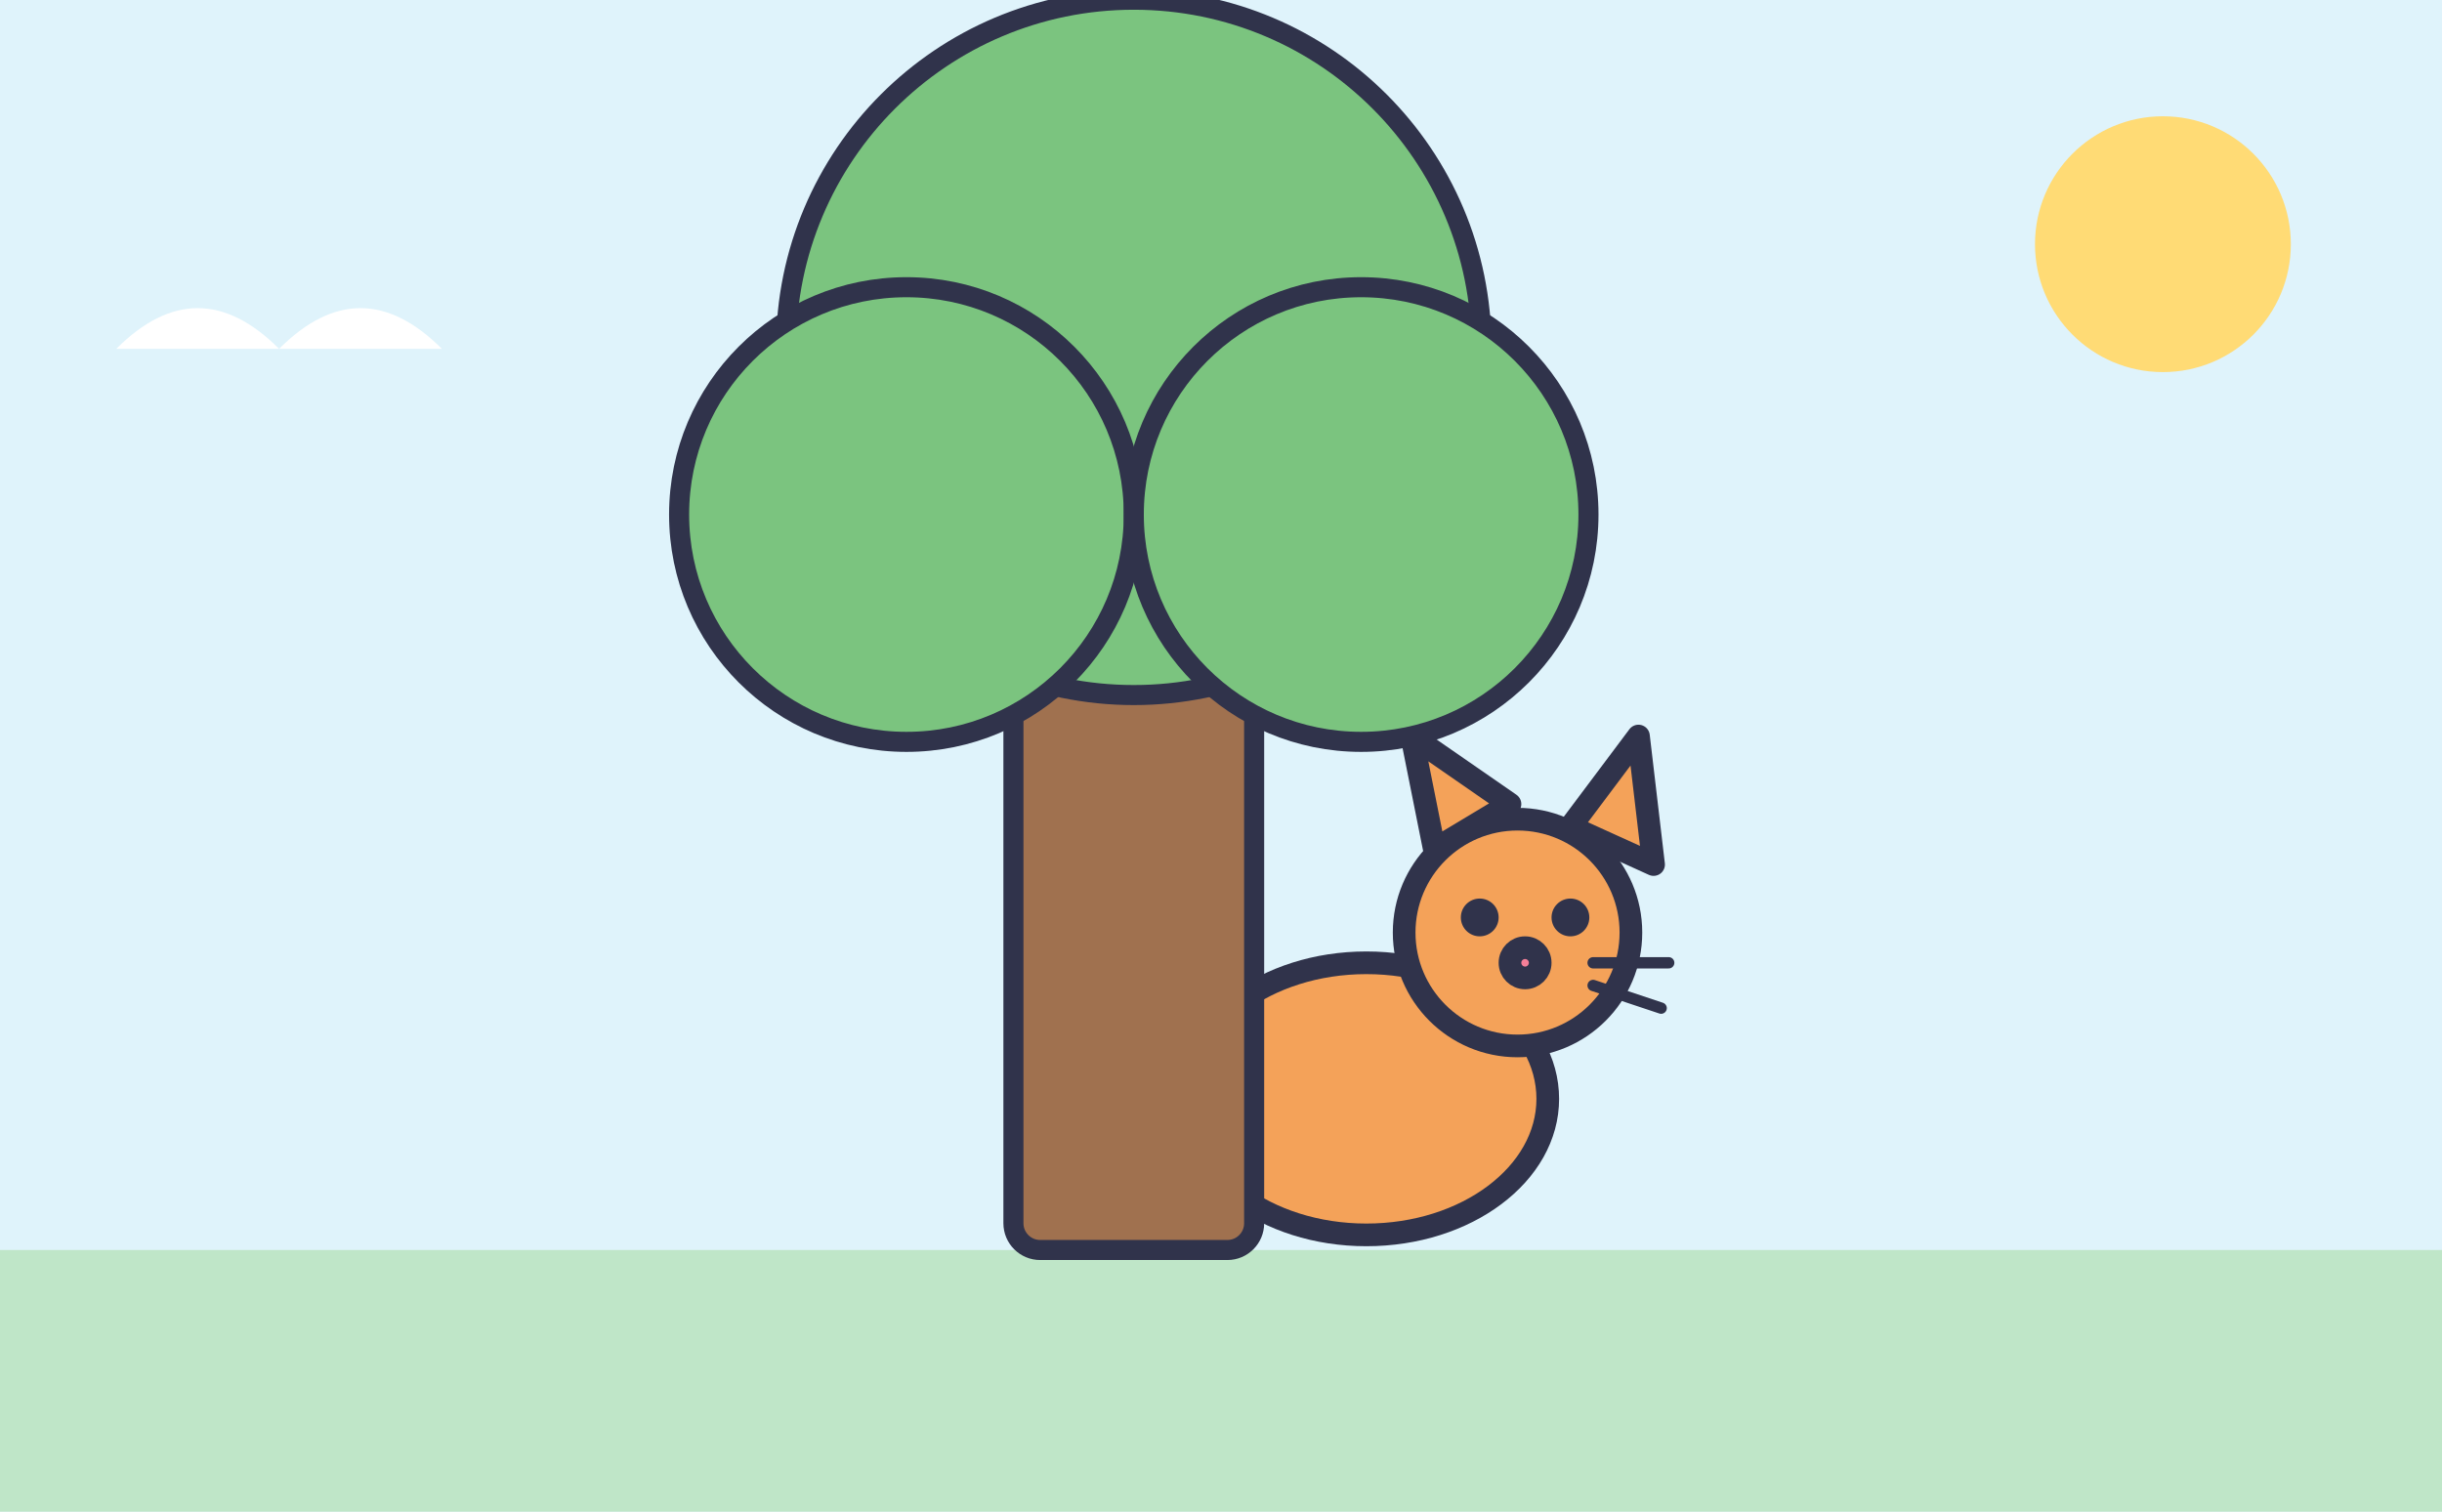
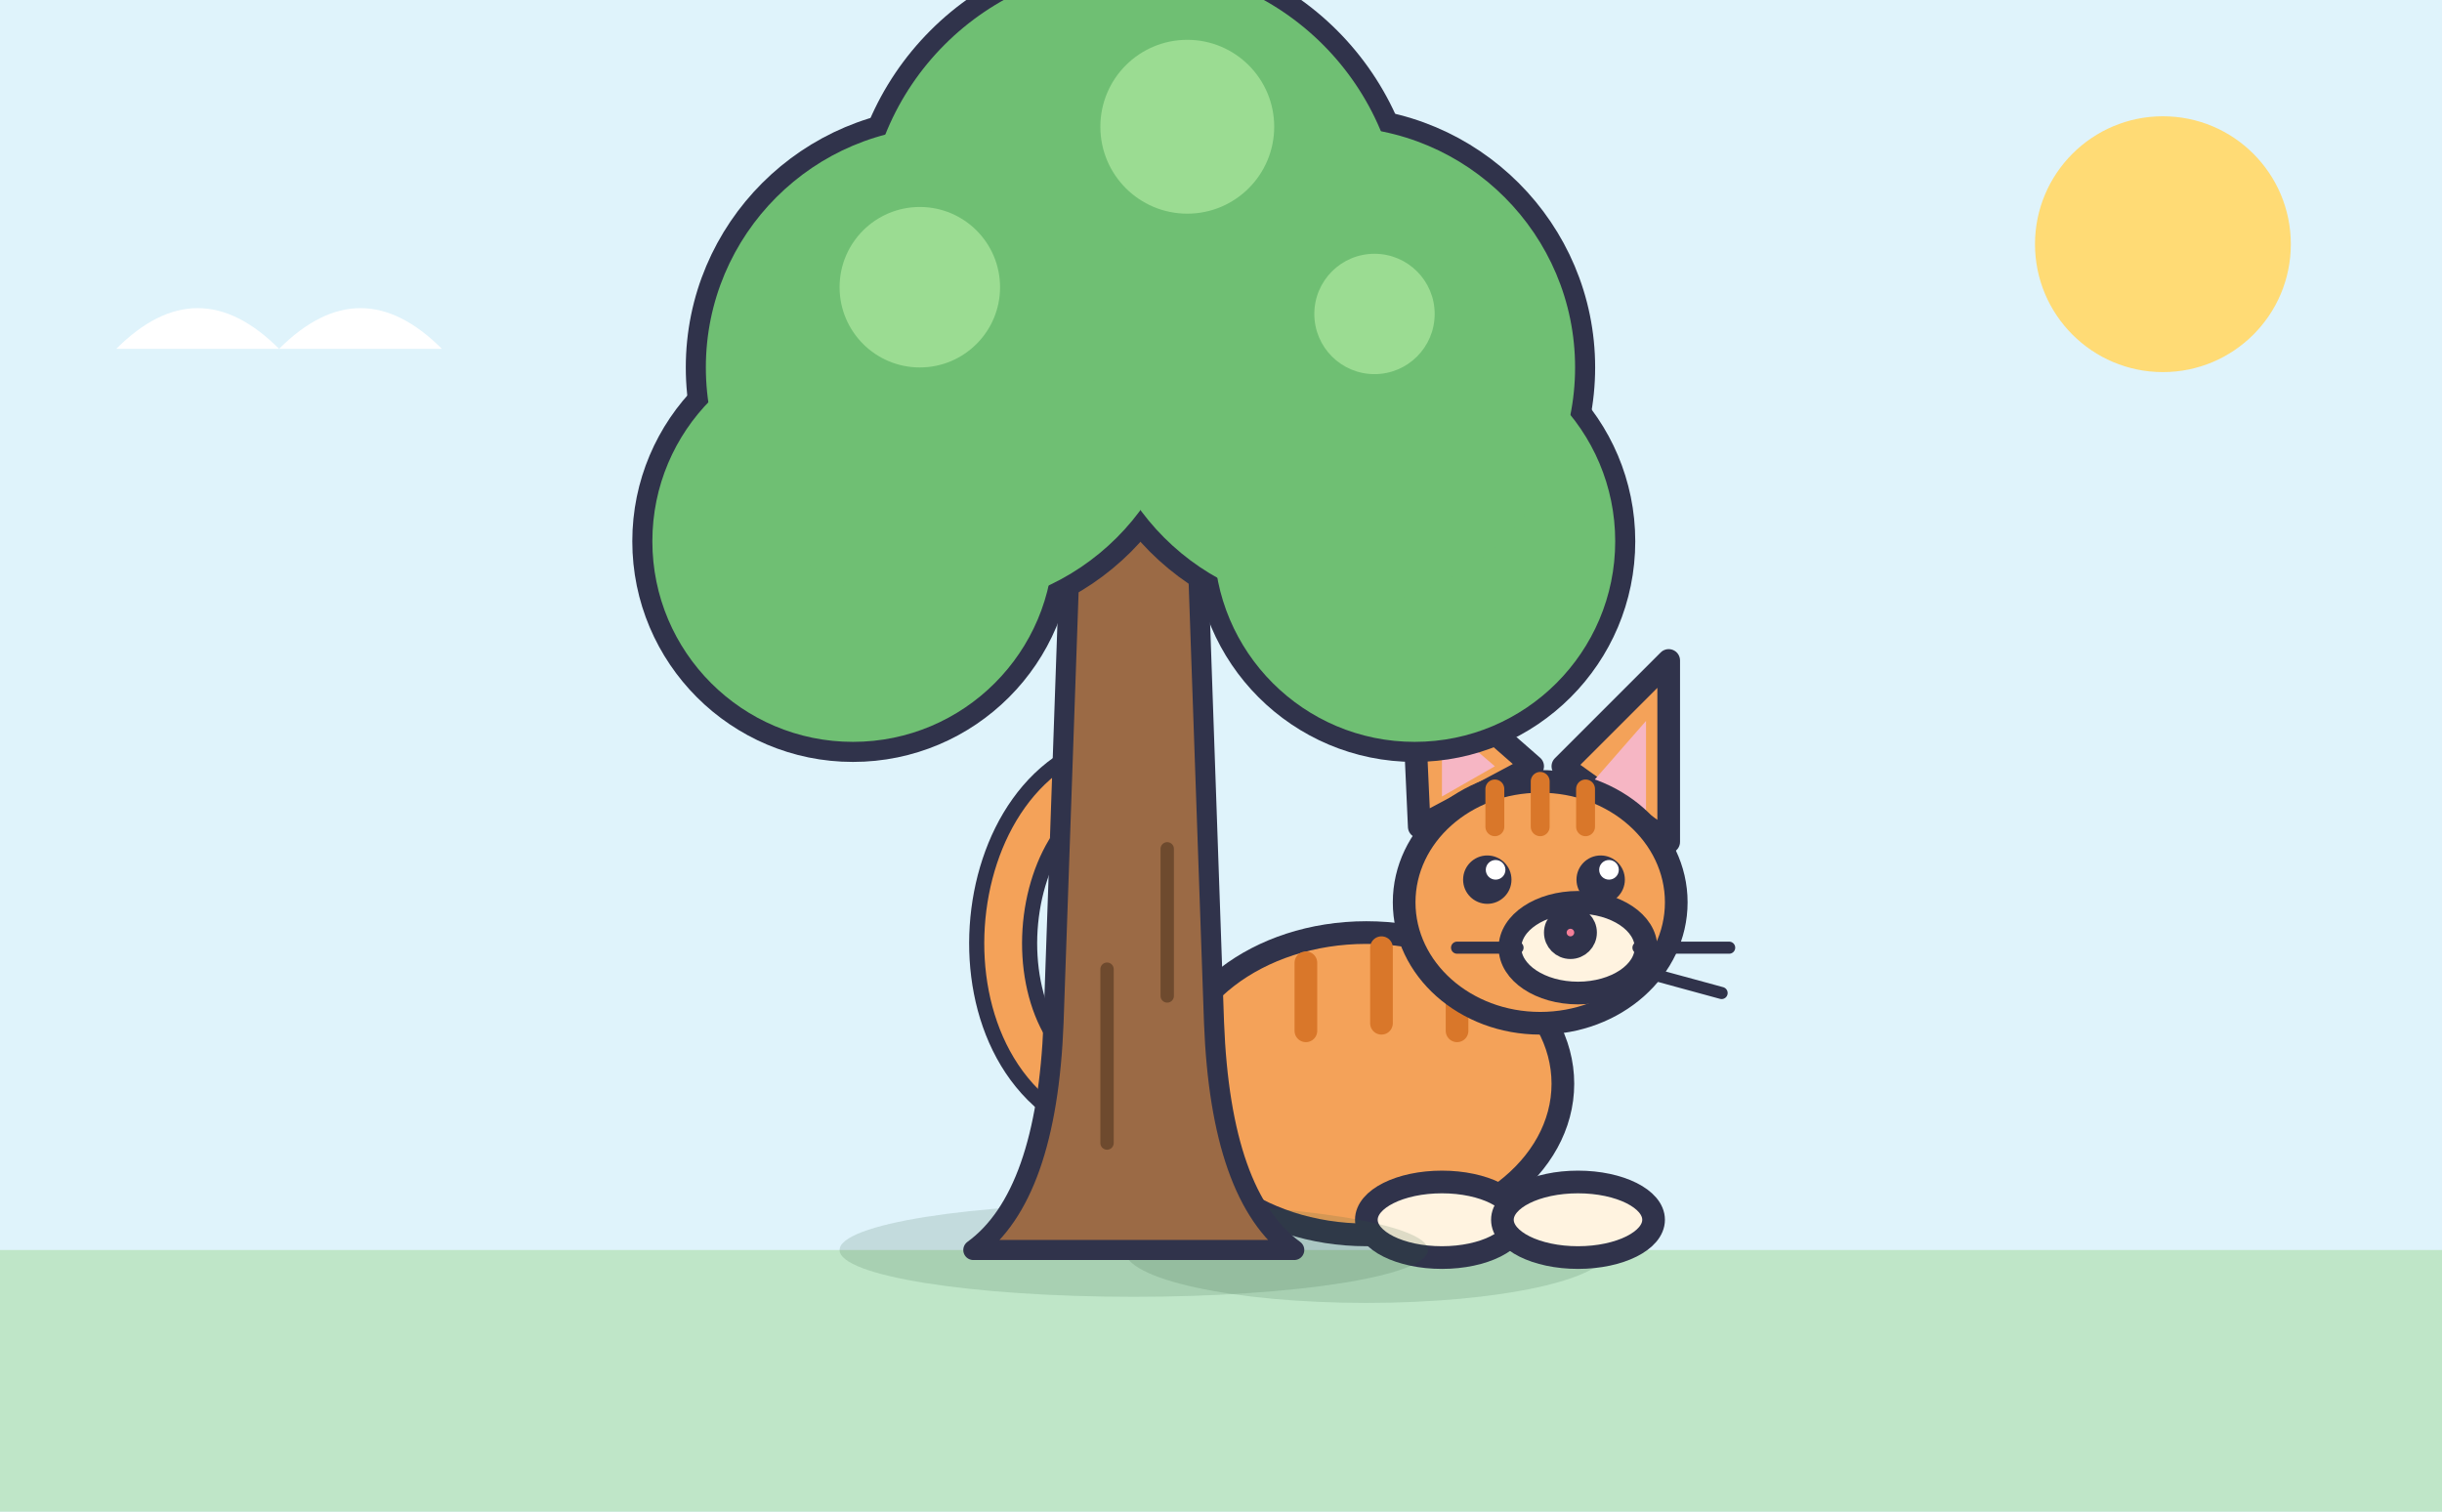
<svg xmlns="http://www.w3.org/2000/svg" viewBox="0 0 420 260">
  <rect width="420" height="260" fill="#dff3fb" />
  <circle cx="372" cy="42" r="22" fill="#ffdb75" />
  <path d="M20 60q14-14 28 0q14-14 28 0z" fill="#fff" />
  <rect y="215" width="420" height="45" fill="#bfe6c8" />
  <g transform="translate(235 215) scale(1.3)">
-     <path d="M-22,-22q-22,-6-18,-34" fill="none" stroke="#30334b" stroke-width="8" stroke-linejoin="round" stroke-linecap="round" />
-     <path d="M-22,-22q-22,-6-18,-34" fill="none" stroke="#f4a259" stroke-width="4" stroke-linejoin="round" stroke-linecap="round" />
-     <ellipse cx="0" cy="-20" rx="24" ry="18" fill="#f4a259" stroke="#30334b" stroke-width="3" stroke-linejoin="round" stroke-linecap="round" />
-     <ellipse cx="20" cy="-42" rx="15" ry="15" fill="#f4a259" stroke="#30334b" stroke-width="3" stroke-linejoin="round" stroke-linecap="round" />
-     <path d="M9,-53l-3,-15l13,9z" fill="#f4a259" stroke="#30334b" stroke-width="3" stroke-linejoin="round" stroke-linecap="round" />
-     <path d="M27,-56l9,-12l2,17z" fill="#f4a259" stroke="#30334b" stroke-width="3" stroke-linejoin="round" stroke-linecap="round" />
-     <circle cx="15" cy="-44" r="2.5" fill="#30334b" />
-     <circle cx="27" cy="-44" r="2.5" fill="#30334b" />
-     <ellipse cx="21" cy="-38" rx="2" ry="2" fill="#f47f98" stroke="#30334b" stroke-width="3" stroke-linejoin="round" stroke-linecap="round" />
-     <path d="M30,-38h10M30,-35l9,3" fill="none" stroke="#30334b" stroke-width="1.5" stroke-linejoin="round" stroke-linecap="round" />
+     <ellipse cx="0" cy="0" rx="32" ry="7" fill="#2a5a3c" opacity=".16" />
+     <path d="M-24,-18C-52,-14 -54,-52 -38,-62" fill="none" stroke="#30334b" stroke-width="9" stroke-linejoin="round" stroke-linecap="round" />
+     <path d="M-24,-18C-52,-14 -54,-52 -38,-62" fill="none" stroke="#f4a259" stroke-width="5" stroke-linejoin="round" stroke-linecap="round" />
+     <ellipse cx="0" cy="-22" rx="26" ry="20" fill="#f4a259" stroke="#30334b" stroke-width="3" stroke-linejoin="round" stroke-linecap="round" />
+     <path d="M-8,-38v9M2,-40v10M12,-38v9" fill="none" stroke="#d9772a" stroke-width="3" stroke-linejoin="round" stroke-linecap="round" />
+     <ellipse cx="10" cy="-4" rx="10" ry="5" fill="#fff3e0" stroke="#30334b" stroke-width="3" stroke-linejoin="round" stroke-linecap="round" />
+     <ellipse cx="28" cy="-4" rx="10" ry="5" fill="#fff3e0" stroke="#30334b" stroke-width="3" stroke-linejoin="round" stroke-linecap="round" />
+     <path d="M7,-56L6,-78L22,-64Z" fill="#f4a259" stroke="#30334b" stroke-width="3" stroke-linejoin="round" stroke-linecap="round" />
+     <path d="M26,-64L40,-78L40,-54Z" fill="#f4a259" stroke="#30334b" stroke-width="3" stroke-linejoin="round" stroke-linecap="round" />
+     <path d="M10,-60L10,-70L17,-64Z" fill="#f6b6c4" stroke="#30334b" stroke-width="0" stroke-linejoin="round" stroke-linecap="round" />
+     <path d="M30,-62L37,-70L37,-58Z" fill="#f6b6c4" stroke="#30334b" stroke-width="0" stroke-linejoin="round" stroke-linecap="round" />
+     <ellipse cx="23" cy="-46" rx="18" ry="16" fill="#f4a259" stroke="#30334b" stroke-width="3" stroke-linejoin="round" stroke-linecap="round" />
+     <path d="M23,-62v6M17,-61v5M29,-61v5" fill="none" stroke="#d9772a" stroke-width="2.5" stroke-linejoin="round" stroke-linecap="round" />
+     <ellipse cx="28" cy="-40" rx="9" ry="6" fill="#fff3e0" stroke="#30334b" stroke-width="3" stroke-linejoin="round" stroke-linecap="round" />
+     <circle cx="16" cy="-49" r="3.2" fill="#30334b" />
+     <circle cx="17.1" cy="-50.3" r="1.3" fill="#fff" />
+     <circle cx="31" cy="-49" r="3.2" fill="#30334b" />
+     <circle cx="32.1" cy="-50.3" r="1.3" fill="#fff" />
+     <ellipse cx="27" cy="-42" rx="2" ry="2" fill="#f47f98" stroke="#30334b" stroke-width="3" stroke-linejoin="round" stroke-linecap="round" />
+     <path d="M36,-40h12M36,-37l11,3M20,-40h-8" fill="none" stroke="#30334b" stroke-width="1.6" stroke-linejoin="round" stroke-linecap="round" />
  </g>
  <g transform="translate(195 215) scale(1.15)">
-     <rect x="-18" y="-120" width="36" height="120" rx="4" fill="#a0714f" stroke="#30334b" stroke-width="3" stroke-linejoin="round" stroke-linecap="round" />
-     <ellipse cx="0" cy="-135" rx="52" ry="52" fill="#7bc47f" stroke="#30334b" stroke-width="3" stroke-linejoin="round" stroke-linecap="round" />
-     <ellipse cx="-34" cy="-110" rx="34" ry="34" fill="#7bc47f" stroke="#30334b" stroke-width="3" stroke-linejoin="round" stroke-linecap="round" />
-     <ellipse cx="34" cy="-110" rx="34" ry="34" fill="#7bc47f" stroke="#30334b" stroke-width="3" stroke-linejoin="round" stroke-linecap="round" />
+     <ellipse cx="0" cy="0" rx="44" ry="7" fill="#2a5a3c" opacity=".16" />
+     <path d="M-24,0Q-13,-8 -12,-34L-9,-120L9,-120L12,-34Q13,-8 24,0Z" fill="#9b6a45" stroke="#30334b" stroke-width="3" stroke-linejoin="round" stroke-linecap="round" />
+     <path d="M-4,-16v-26M5,-38v-22" fill="none" stroke="#6e4a2e" stroke-width="2" stroke-linejoin="round" stroke-linecap="round" />
+     <circle cx="-42" cy="-106" r="30" fill="#30334b" stroke="#30334b" stroke-width="6" />
+     <circle cx="42" cy="-106" r="30" fill="#30334b" stroke="#30334b" stroke-width="6" />
+     <circle cx="0" cy="-152" r="40" fill="#30334b" stroke="#30334b" stroke-width="6" />
+     <circle cx="-28" cy="-132" r="36" fill="#30334b" stroke="#30334b" stroke-width="6" />
+     <circle cx="30" cy="-132" r="36" fill="#30334b" stroke="#30334b" stroke-width="6" />
+     <circle cx="-42" cy="-106" r="30" fill="#6fbf73" />
+     <circle cx="42" cy="-106" r="30" fill="#6fbf73" />
+     <circle cx="0" cy="-152" r="40" fill="#6fbf73" />
+     <circle cx="-28" cy="-132" r="36" fill="#6fbf73" />
+     <circle cx="30" cy="-132" r="36" fill="#6fbf73" />
+     <circle cx="-32" cy="-144" r="12" fill="#9bdc92" />
+     <circle cx="8" cy="-168" r="13" fill="#9bdc92" />
+     <circle cx="36" cy="-140" r="9" fill="#9bdc92" />
  </g>
</svg>
